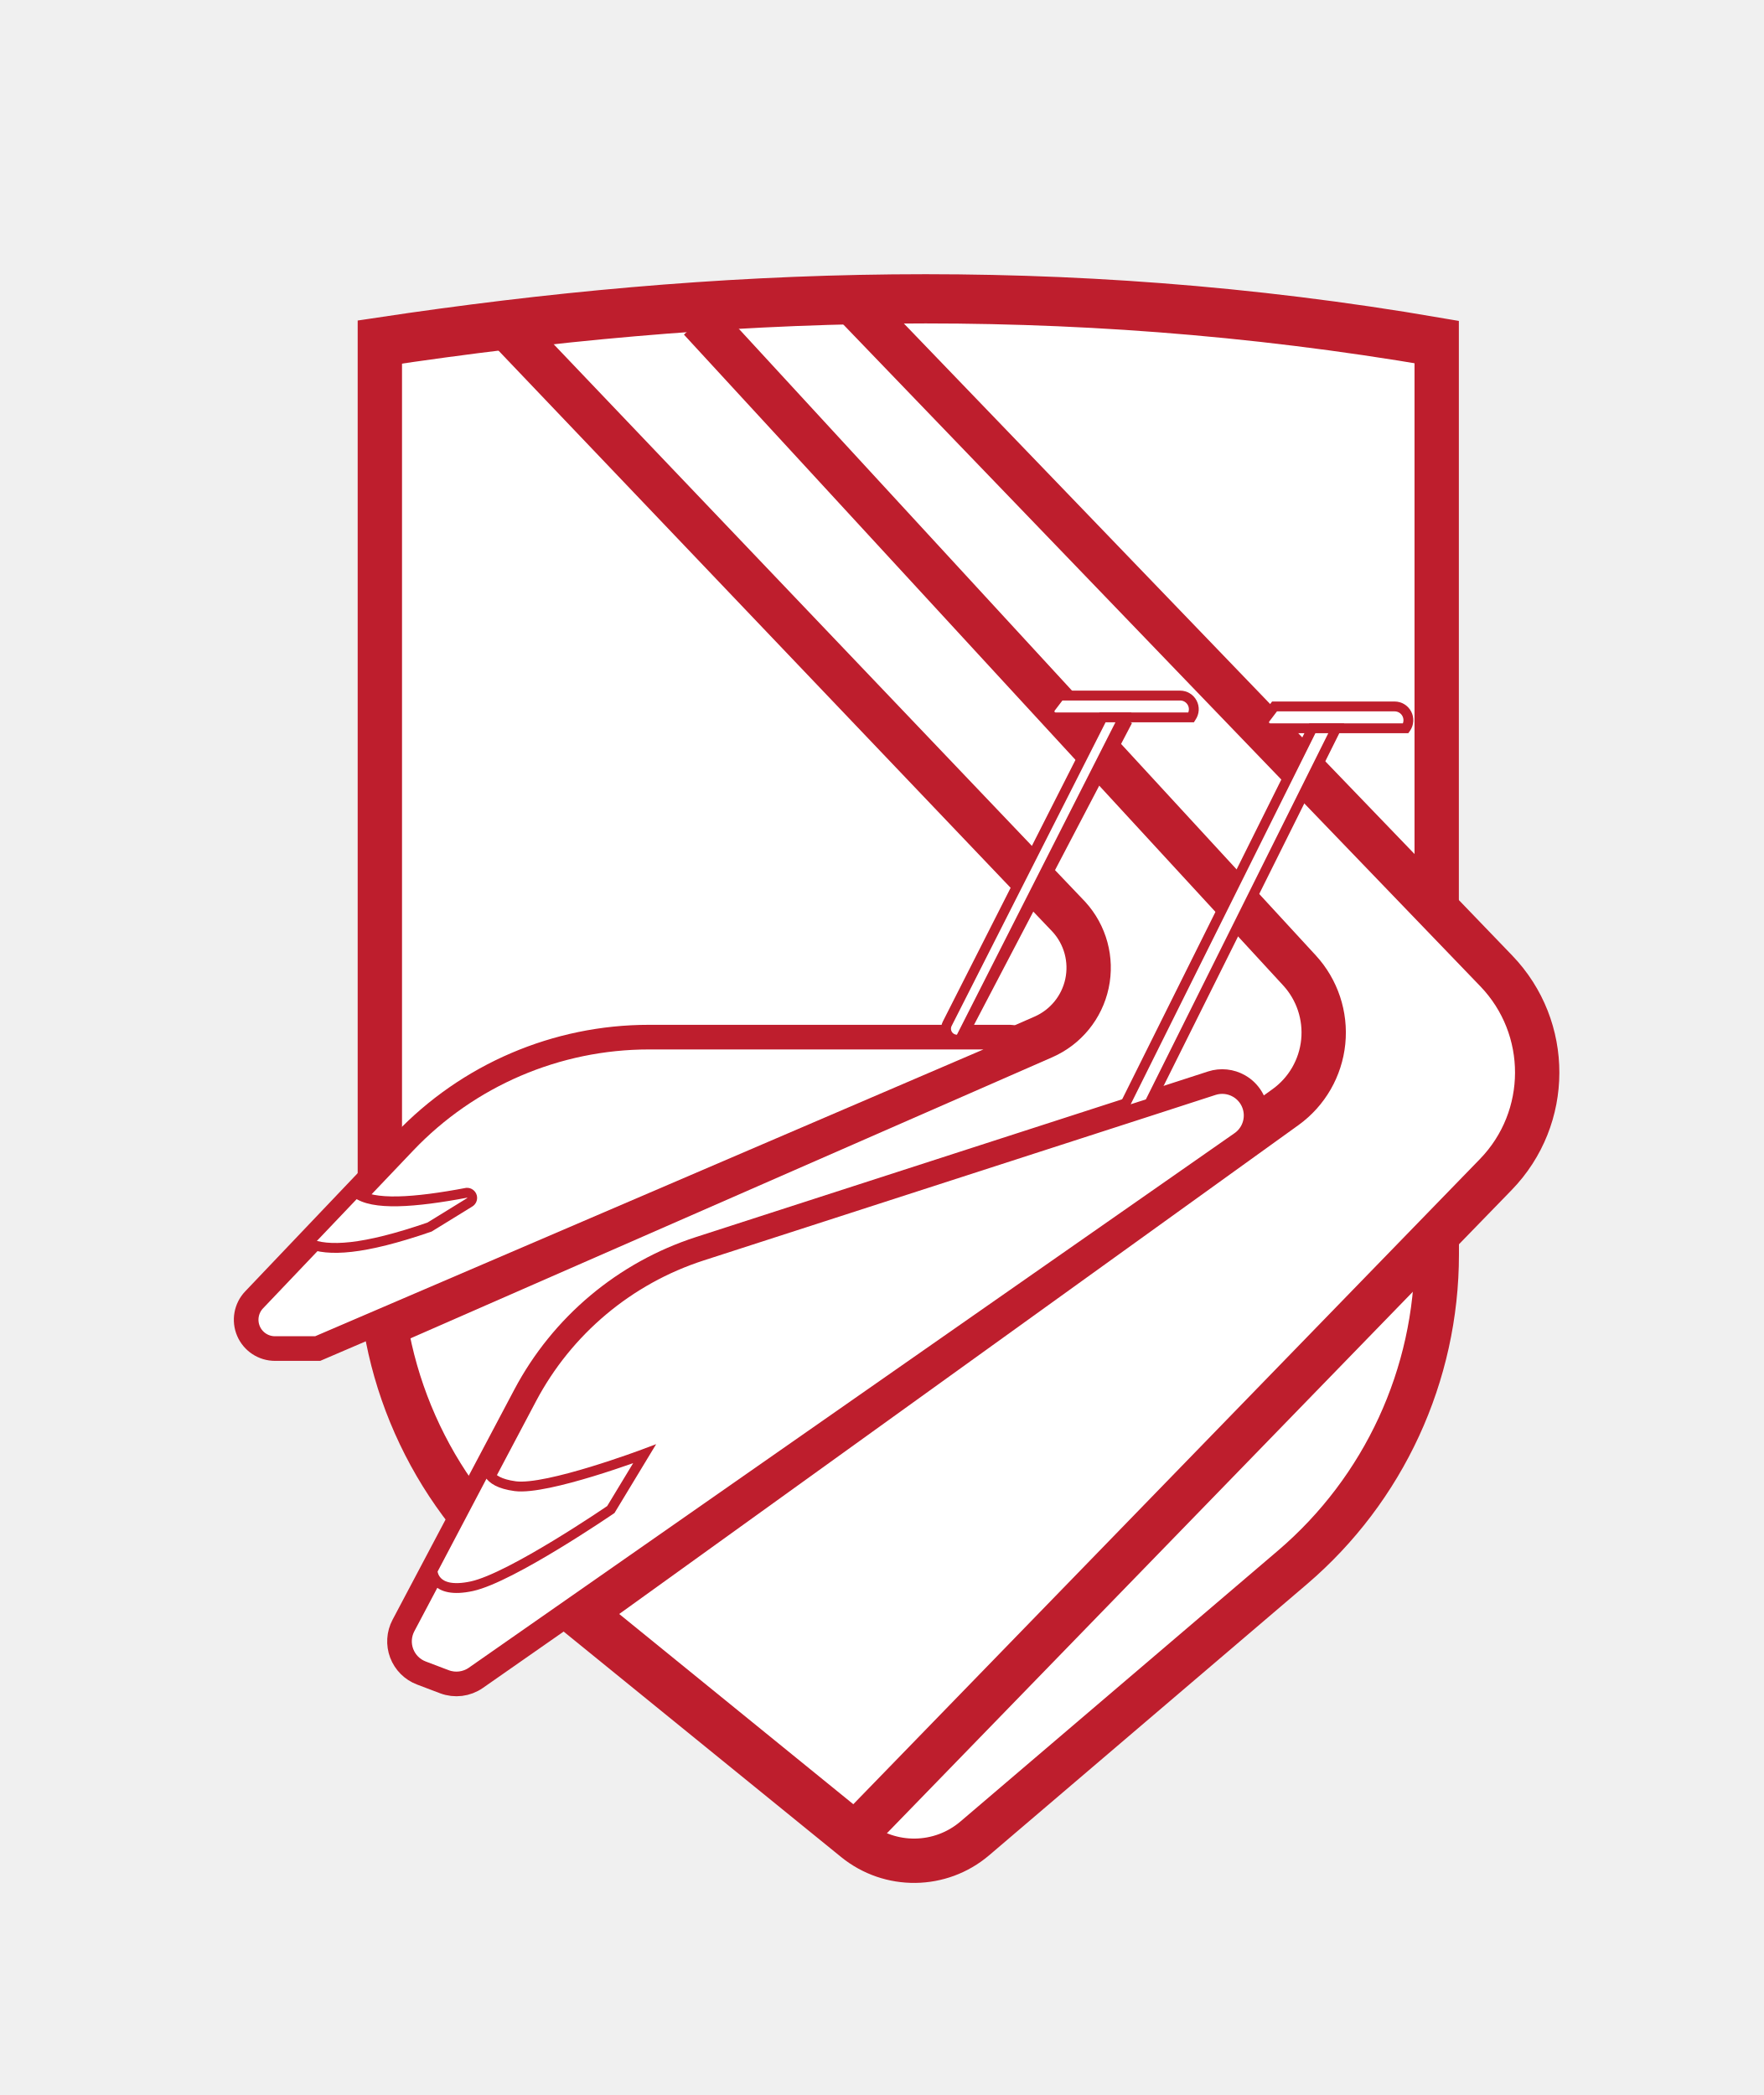
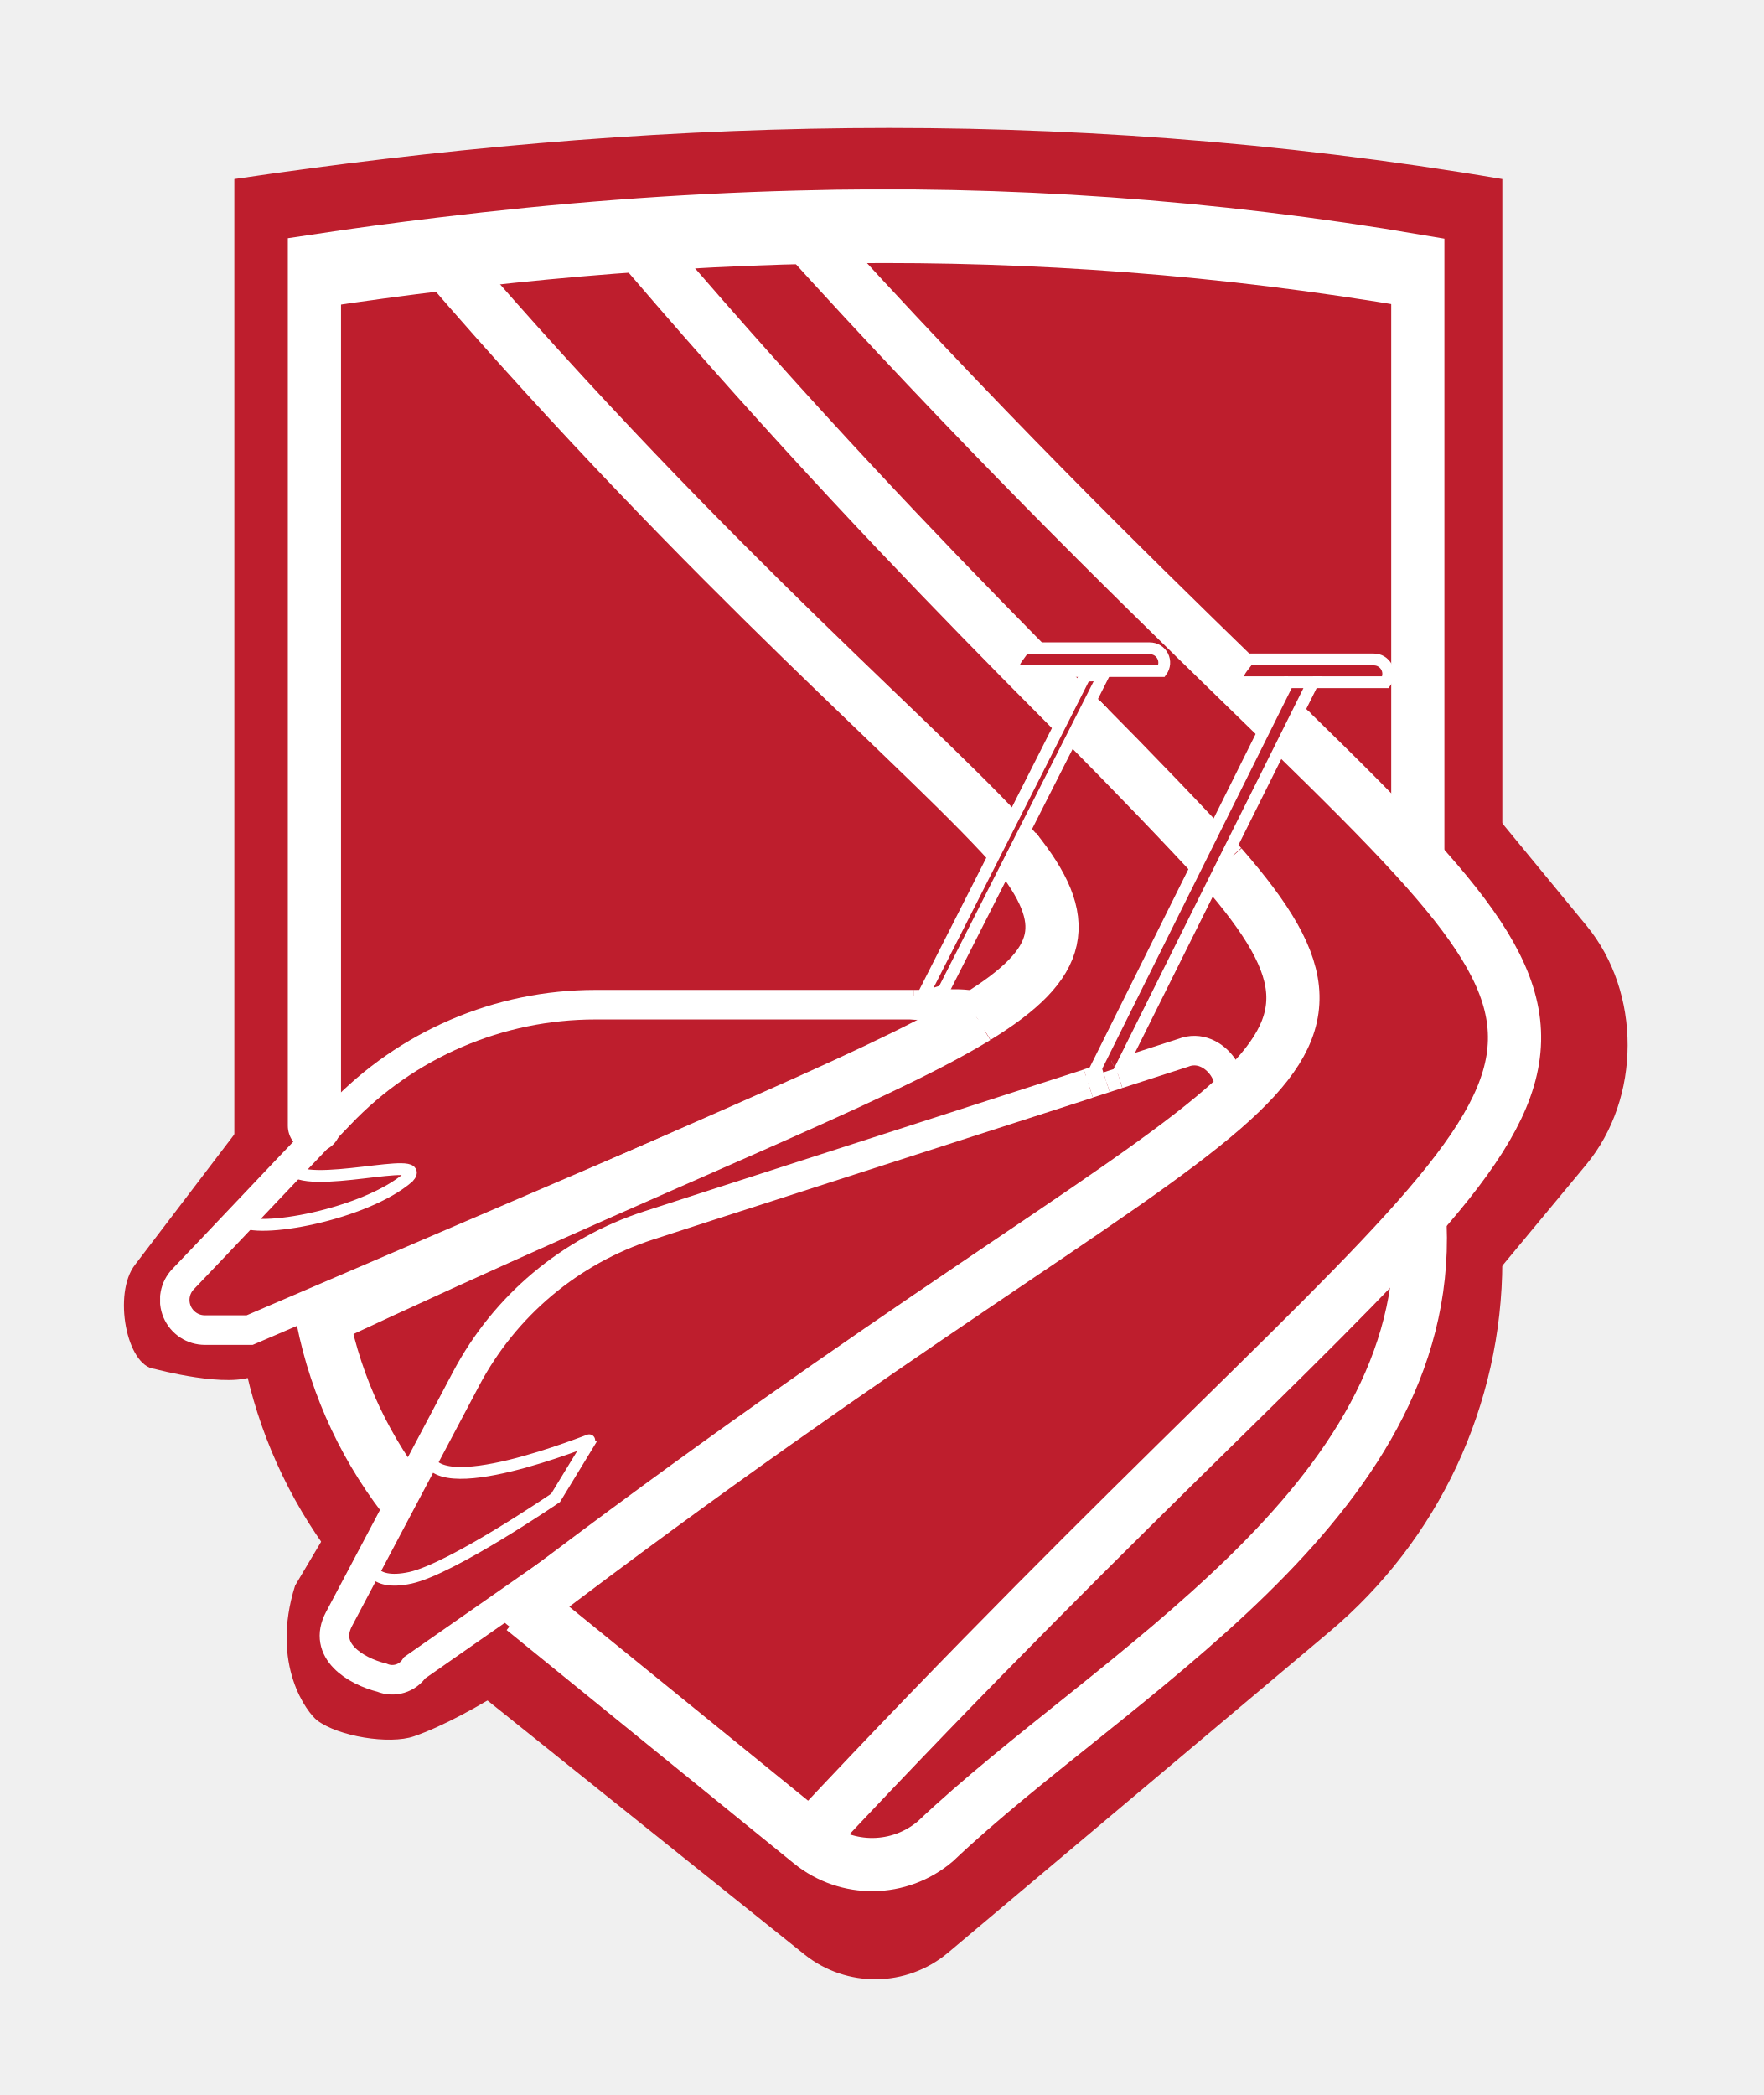
- <svg xmlns="http://www.w3.org/2000/svg" viewBox="0 0 358.09 425.29">
+ <svg xmlns="http://www.w3.org/2000/svg" xmlns:xlink="http://www.w3.org/1999/xlink" viewBox="0 0 298.45 354.47">
  <defs>
-     <style>.cls-1,.cls-3,.cls-5{fill:#fff;}.cls-1,.cls-2,.cls-3,.cls-4,.cls-5{stroke:#be1e2d;stroke-miterlimit:10;}.cls-1,.cls-2{stroke-width:9px;}.cls-2,.cls-4{fill:none;}.cls-3,.cls-4{stroke-width:5px;}.cls-5{stroke-width:2px;}</style>
+     <style>.cls-1,.cls-2,.cls-3,.cls-4,.cls-7{fill:none;}.cls-1,.cls-2,.cls-3,.cls-4,.cls-5{stroke:#fff;}.cls-1,.cls-2,.cls-3,.cls-4,.cls-5,.cls-7{stroke-miterlimit:10;}.cls-1,.cls-3{stroke-width:9px;}.cls-2,.cls-5{stroke-width:2px;}.cls-3{stroke-linecap:round;}.cls-4,.cls-7{stroke-width:5px;}.cls-5,.cls-6{fill:#be1e2d;}.cls-7{stroke:#be1e2d;}</style>
+     <symbol id="New_Symbol" data-name="New Symbol" viewBox="0 0 233.66 287.93">
+       <path class="cls-1" d="M61.47,240.26l48.59,39.48a16.52,16.52,0,0,0,21.12-.25c29.71-28.19,83.88-56.94,82-104.32" />
+       <path class="cls-1" d="M27.1,188.84a72.81,72.81,0,0,0,14.09,32.4" />
+       <path class="cls-1" d="M212.8,15.59c-66.34-11.4-127.65-8.87-186.68,0" />
+       <path class="cls-2" d="M42,167.14c-7.27,6.3-25.81,9.75-28.53,7.21l8.47-8.9C24.51,169.63,45.72,163.12,42,167.14Z" />
+       <path class="cls-2" d="M45.19,213.67c.44,9,27.74-2.26,27.72-2.13l-6,9.85s-17.58,12-24.56,13.52-7-2.76-7-2.76Z" />
+       <path class="cls-3" d="M212.8,112.71V12.13a534.54,534.54,0,0,0-105-7.44c-20.46.53-40.53,2.13-60.3,4.54q-10.76,1.29-21.39,2.9V158.41" />
+       <path class="cls-1" d="M145.31,112.5c-14.74-17-51.19-46.92-97.48-100.72" />
+       <path class="cls-1" d="M138.15,140.06c15-9.21,16.25-16.27,6.51-28.39" />
+       <path class="cls-1" d="M27.11,191.31c57.55-26.93,93-40.36,110.45-50.89l.58-.35" />
+       <path class="cls-1" d="M191.67,92l-9.14-8.9c-19.14-18.61-44.09-43-74.67-76.82" />
+       <path class="cls-1" d="M179.58,114.45c15.68,18,16.43,27,.37,41-17.81,15.51-56.28,37.19-118,84.23l48.1,39.08C220.93,160.25,252.71,157.27,212.43,113.06h0c-5.68-6.24-12.81-13.31-21.36-21.65" />
+       <path class="cls-1" d="M155.81,89.68c8.5,8.55,18.23,18.68,23.77,24.77" />
+       <path class="cls-1" d="M82.72,11.19C107.62,40.28,128.55,62.08,145.2,79l2.46,2.49,9.51,9.59" />
+       <path class="cls-4" d="M127.49,137.94H73.67a59.68,59.68,0,0,0-43.22,18.53l-3.25,3.38C20.35,167,8.78,179.29,3.92,184.34A5.1,5.1,0,0,0,7.61,193h7.54l122.41-52.53.39-.17.19-.18" />
+       <path class="cls-4" d="M131.19,137.94h-.94" />
+       <path class="cls-4" d="M130.25,137.94h-1.91" />
+       <path class="cls-4" d="M128.34,137.94h-.85" />
+       <path class="cls-4" d="M138.15,140.06c2.63-2.62-3.91-2.3-7.9-2.12-.78,0-1.46.07-1.95.07a2.63,2.63,0,0,1-.81-.07" />
+       <path class="cls-1" d="M138.14,140.07h0" />
+       <path class="cls-4" d="M162.05,149.65l11.06-3.57c5.38-2.14,10.35,5.63,6.44,8.89a5.13,5.13,0,0,1-1.17.71L43.08,250.12a4.55,4.55,0,0,1-5.55,1.69c-4.5-1.13-10.12-4.56-7.25-9.94L51.79,201.2a53.57,53.57,0,0,1,30.87-25.91c4.74-1.56,49.64-16,74.39-24" />
+       <path class="cls-4" d="M159.9,150.35l2.13-.69" />
+       <path class="cls-5" d="M145.2,79c-.77,1-1.35,2.24.29,2.49h23.95a2.43,2.43,0,0,0-2-3.85H146.26C146,77.92,145.59,78.42,145.2,79Z" />
+       <path class="cls-5" d="M195.06,83.38h12.28a2.43,2.43,0,0,0-2-3.85H184.16c-.53.76-2.49,2.71-1.58,3.53a1.5,1.5,0,0,0,.81.32h7.45" />
+       <polyline class="cls-5" points="162.05 149.65 179.58 114.45 191.06 91.41 195.06 83.38 190.84 83.38 188.22 88.64 176.89 111.41 157.05 151.27" />
+       <line class="cls-4" x1="162.03" y1="149.66" x2="162.05" y2="149.65" />
+       <line class="cls-2" x1="159.9" y1="150.35" x2="162.03" y2="149.66" />
+       <line class="cls-4" x1="157.05" y1="151.27" x2="159.9" y2="150.35" />
+       <path class="cls-5" d="M159.61,82.16l-3.8,7.52-11.15,22L132.53,135.6a31.3,31.3,0,0,0-3.67,1.31,8.41,8.41,0,0,0-1.81,1c-1.23,1-.31,1.49.69,1.18l.56-1.11,0-.07.52-1,13.94-27.47,11-21.75,2.74-5.41Z" />
+     </symbol>
  </defs>
  <g id="Layer_3" data-name="Layer 3">
-     <path class="cls-1" d="M291.65,184.53V68.94c-76.24-13.1-146.7-10.21-214.54,0v186.4A83.57,83.57,0,0,0,108,320.2l65.6,53.3a19,19,0,0,0,24.27-.29l64.47-55a83.57,83.57,0,0,0,29.33-63.57v-6.89" />
-     <path class="cls-2" d="M78.24,269l133.57-58.5A15.33,15.33,0,0,0,217,186.13L102.05,65.55" />
-     <path class="cls-1" d="M142.15,64.88,263.8,197A18.65,18.65,0,0,1,261,224.72L118.3,327.43l55.28,44.92L303.65,238.43a29.74,29.74,0,0,0,.09-41.34L171.05,59.24" />
-     <path class="cls-2" d="M291.65,69.93c-76.24-13.1-146.7-10.2-214.54,0" />
-     <path class="cls-3" d="M82.08,231.83l-9.82,10.32L51.59,263.87a5.85,5.85,0,0,0,4.24,9.89h8.66l141.14-60.57a1.38,1.38,0,0,0-.55-2.65H131.75A68.58,68.58,0,0,0,82.08,231.83Z" />
-     <line class="cls-4" x1="227.58" y1="145.63" x2="193.6" y2="210.54" />
-     <path class="cls-3" d="M90.22,341.4l-4.69-1.78A6.87,6.87,0,0,1,81.89,330l24.72-46.73a61.54,61.54,0,0,1,35.48-29.78L233.32,224,246,219.89a6.87,6.87,0,0,1,5.53.58h0a6.88,6.88,0,0,1,.52,11.61L96.59,340.61A6.89,6.89,0,0,1,90.22,341.4Z" />
-     <path class="cls-5" d="M95.31,244.1l-8.12,5c-13.55,4.67-20.61,5-24.67,3.26l9.74-10.23c3.35,2.65,11.9,2,22.5,0A1.05,1.05,0,0,1,95.31,244.1Z" />
-     <path class="cls-5" d="M99,297.57s-.89,3.27,5.59,4.13,26.26-6.58,26.26-6.58L124,306.44S103.83,320.25,95.81,322s-8-3.17-8-3.17Z" />
-     <path class="cls-5" d="M214.29,145.63h27.52l.05-.08a2.78,2.78,0,0,0-2.29-4.35H215.18l-1.87,2.45A1.23,1.23,0,0,0,214.29,145.63Z" />
-     <path class="cls-5" d="M257.84,147.84h27.53l.05-.07a2.79,2.79,0,0,0-2.3-4.36H258.73l-1.86,2.45A1.23,1.23,0,0,0,257.84,147.84Z" />
-     <polygon class="cls-5" points="266.41 147.84 227.58 225.85 233.32 224 271.26 147.84 266.41 147.84" />
-     <path class="cls-5" d="M223.82,145.63l-31.54,62.21a2.22,2.22,0,0,0,2.64,3.11h0l33.14-65.32Z" />
+     <path class="cls-6" d="M254.19,144.3V30.3C178,17.38,107.49,20.24,39.65,30.3V214.14a82,82,0,0,0,30.88,64l65.59,52.56a19.17,19.17,0,0,0,24.27-.29l64.47-54.25a82,82,0,0,0,29.33-62.7v-6.78" />
+     <path class="cls-6" d="M133.26,27.2,235,156.48c6.34,8.06,5.24,20.78-2.36,27.18L113.31,284.2l46.24,44L268.36,197.08c9.34-11.26,9.38-29.16.07-40.46l-111-134.94" />
+     <path class="cls-6" d="M55.92,175.94l-11.71,10L22.84,214c-3.77,4.85-1.43,17.17,3.34,17.62,0,0,12.75,3.45,17.14,1L172.9,160.84c1.36-.7,1.23-3.58-.16-3.71l-10.65-1-57.37-5.33C87.31,149.19,69.67,158.27,55.92,175.94Z" />
+     <line class="cls-7" x1="194.62" y1="107.11" x2="160.64" y2="172.02" />
+     <path class="cls-6" d="M70.05,293.78c-4.18,1.45-12.83,0-16.37-2.68h0c-1.62-1.22-8-9.37-3.75-22.82l30.22-50.92c12-16.75,25.39-29.43,40-34.13L207.8,155.1,220,151.17a4.54,4.54,0,0,1,4.9,1.45h0c3.49,3.88,2.62,12.18-1.63,15.52C223.28,168.14,108.35,280.47,70.05,293.78Z" />
+     <use width="233.66" height="287.93" transform="translate(27.09 32.05)" xlink:href="#New_Symbol" />
  </g>
</svg>
